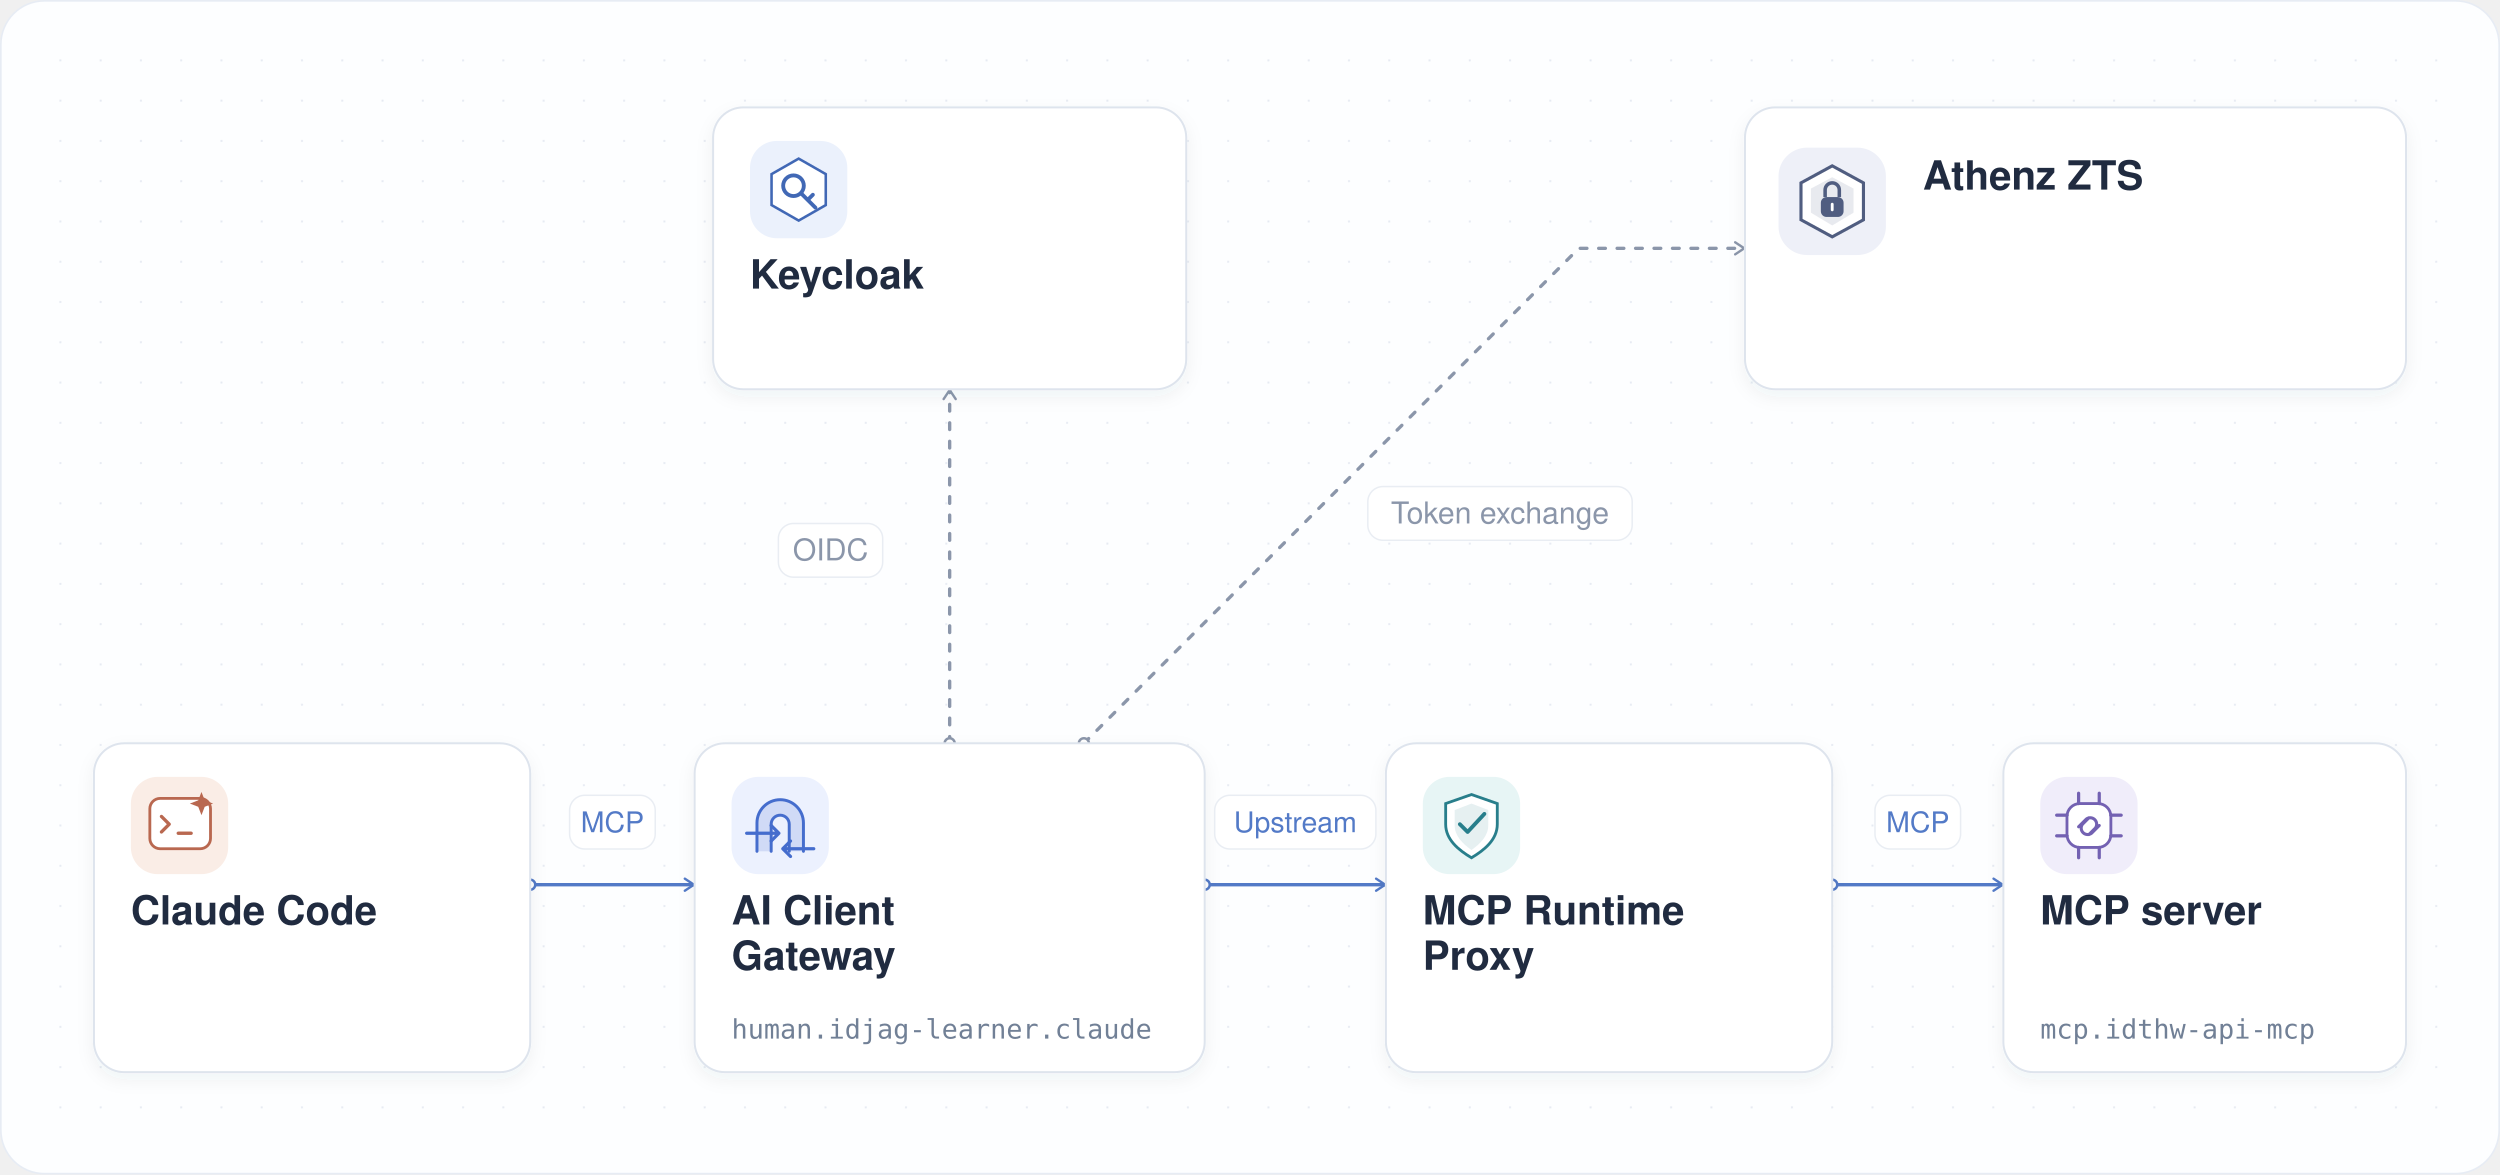
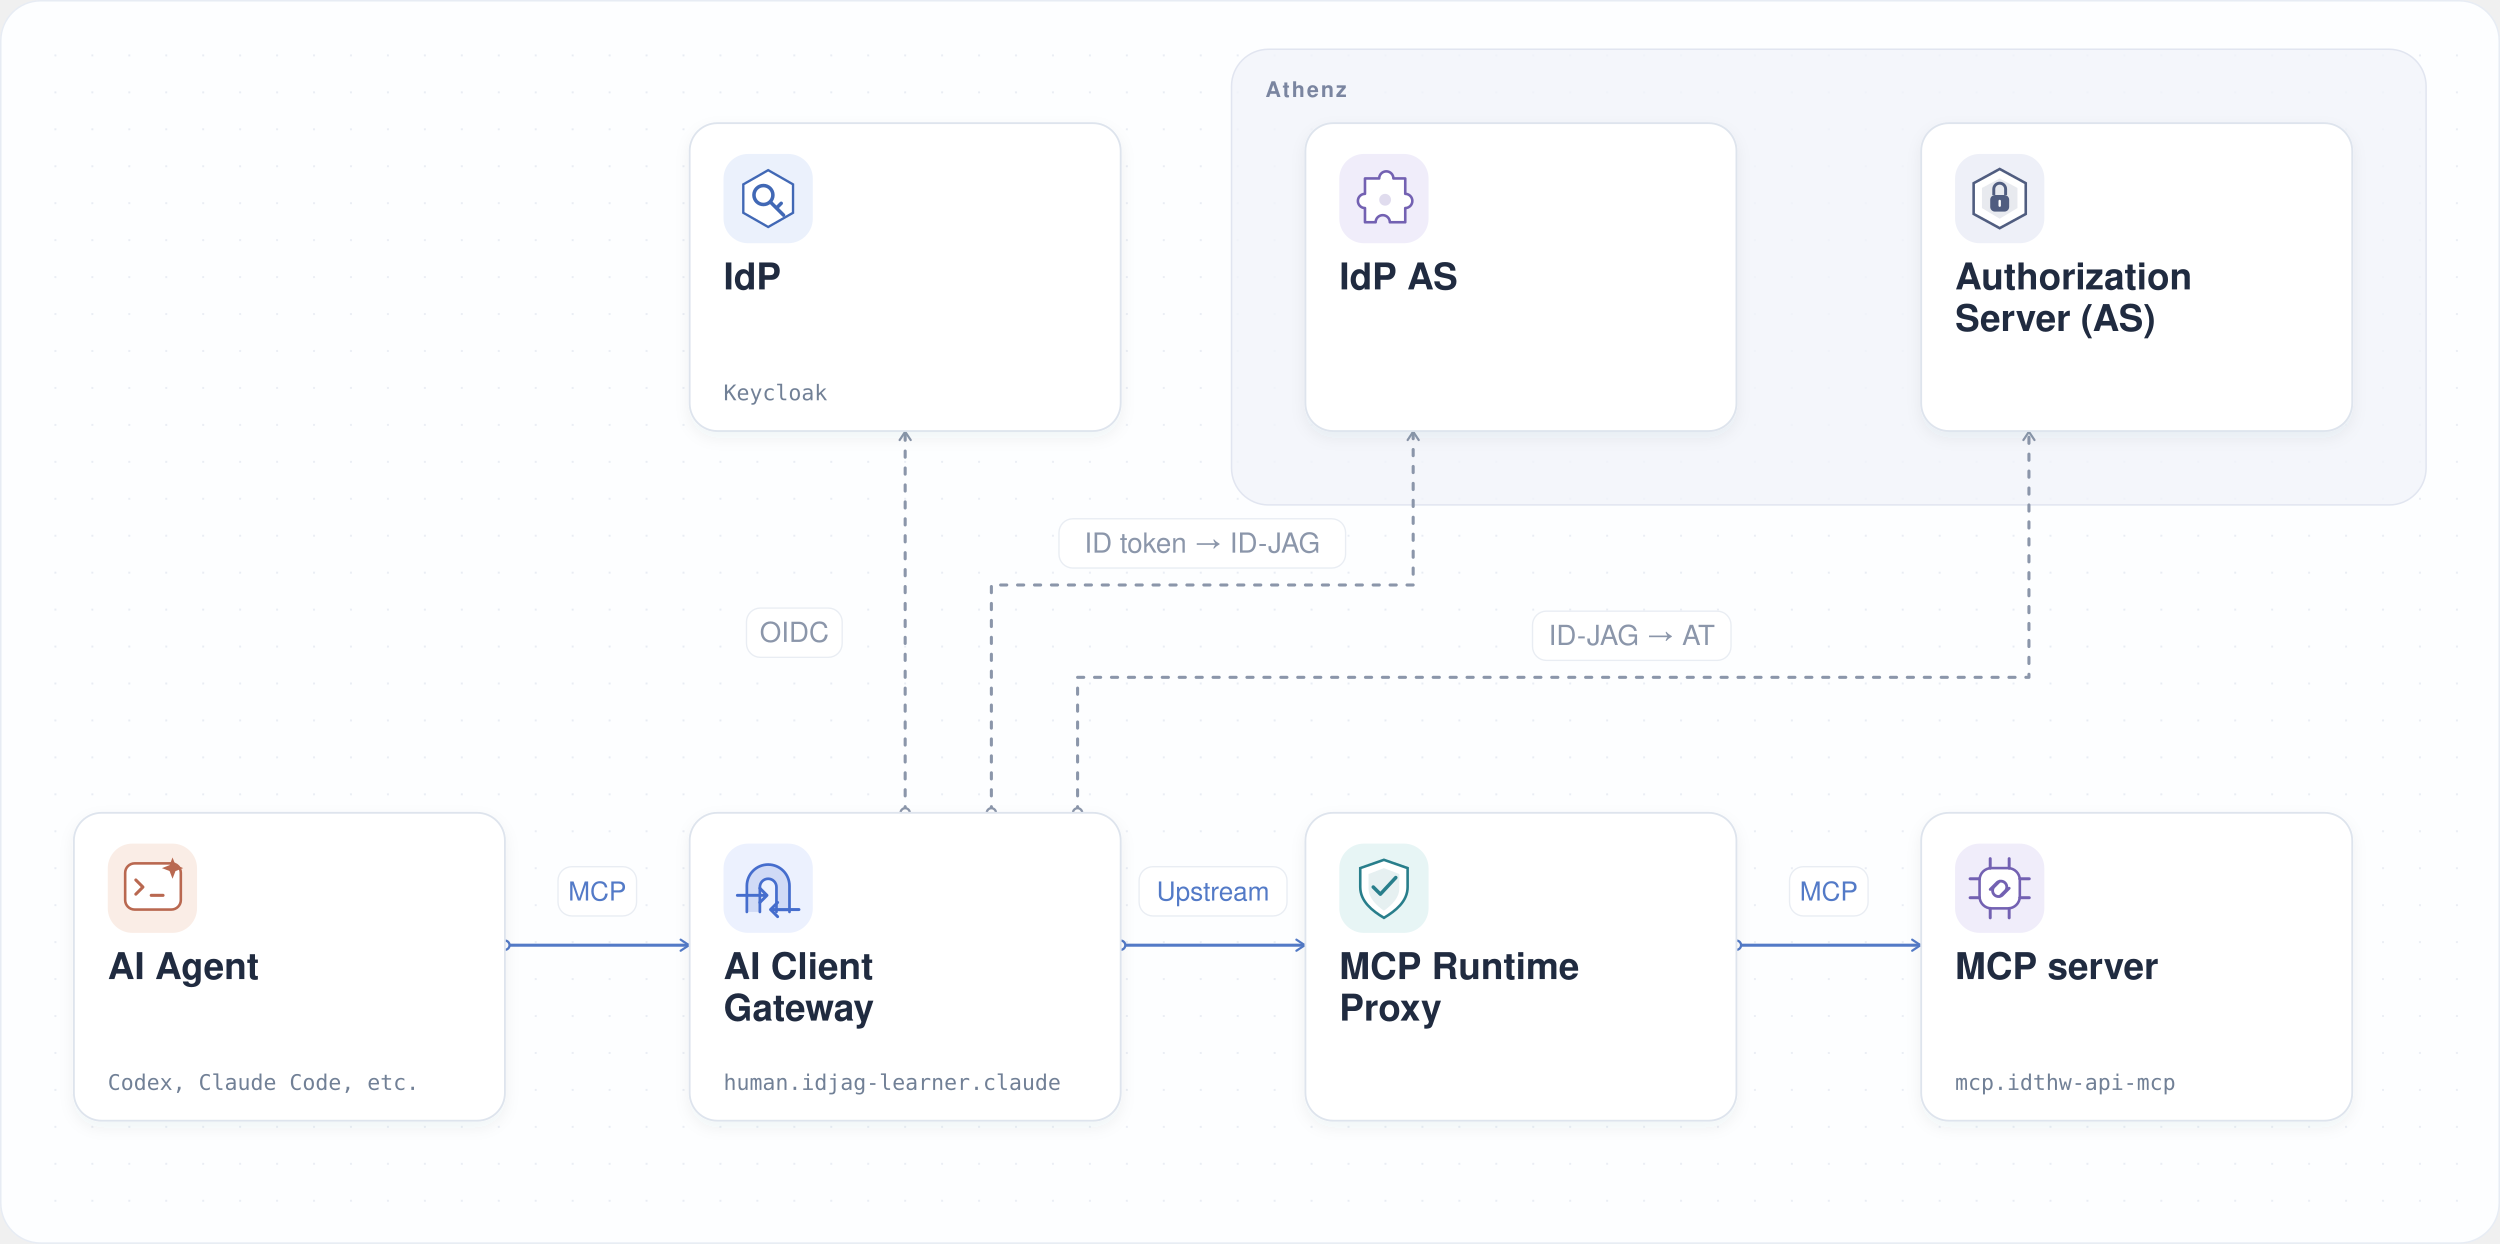
- <svg xmlns="http://www.w3.org/2000/svg" width="1490" height="700" viewBox="0 0 1490 700" role="img" aria-labelledby="title desc">
+ <svg xmlns="http://www.w3.org/2000/svg" width="1624" height="808" viewBox="0 0 1624 808" role="img" aria-labelledby="title desc">
  <defs>
    <marker id="arrow-blue" viewBox="0 0 10 10" refX="8.5" refY="5" markerWidth="9" markerHeight="9" markerUnits="userSpaceOnUse" orient="auto">
      <path d="m2 1 6 4-6 4" fill="none" stroke="#537AC7" stroke-width="1.6" stroke-linecap="round" stroke-linejoin="round" />
    </marker>
    <marker id="arrow-green" viewBox="0 0 10 10" refX="8.5" refY="5" markerWidth="9" markerHeight="9" markerUnits="userSpaceOnUse" orient="auto">
      <path d="m2 1 6 4-6 4" fill="none" stroke="#428B76" stroke-width="1.6" stroke-linecap="round" stroke-linejoin="round" />
    </marker>
    <marker id="arrow-red" viewBox="0 0 10 10" refX="8.5" refY="5" markerWidth="9" markerHeight="9" markerUnits="userSpaceOnUse" orient="auto">
      <path d="m2 1 6 4-6 4" fill="none" stroke="#C46864" stroke-width="1.6" stroke-linecap="round" stroke-linejoin="round" />
    </marker>
    <marker id="arrow-gray" viewBox="0 0 10 10" refX="8.5" refY="5" markerWidth="9" markerHeight="9" markerUnits="userSpaceOnUse" orient="auto">
      <path d="m2 1 6 4-6 4" fill="none" stroke="#8B96AA" stroke-width="1.6" stroke-linecap="round" stroke-linejoin="round" />
    </marker>
    <marker id="arrow-purple" viewBox="0 0 10 10" refX="8.5" refY="5" markerWidth="9" markerHeight="9" markerUnits="userSpaceOnUse" orient="auto">
      <path d="m2 1 6 4-6 4" fill="none" stroke="#8770B1" stroke-width="1.6" stroke-linecap="round" stroke-linejoin="round" />
    </marker>
    <g id="access-token-key" transform="rotate(42 22 22)">
      <path d="M19 15h6v12h5v5h-5v8h-6Z" fill="currentColor" />
      <circle cx="22" cy="10" r="9" fill="currentColor" />
      <circle cx="22" cy="9" r="3.2" fill="white" />
      <path d="M16 8a6 6 0 0 1 9-3M20.5 20v15" fill="none" stroke="white" stroke-opacity=".48" stroke-width="1.4" stroke-linecap="round" />
    </g>
    <filter id="card-shadow" x="-12%" y="-18%" width="124%" height="148%">
      <feDropShadow dx="0" dy="4" stdDeviation="5" flood-color="#253B68" flood-opacity=".055" />
    </filter>
    <pattern id="grid" width="24" height="24" patternUnits="userSpaceOnUse">
      <circle cx="12" cy="12" r=".7" fill="#C9D2E2" opacity=".38" />
    </pattern>
  </defs>
-   <rect x=".5" y=".5" width="1489" height="699" rx="26" fill="#FDFEFF" stroke="#E7ECF4" />
-   <rect x="20" y="20" width="1450" height="660" rx="18" fill="url(#grid)" />
+   <rect x=".5" y=".5" width="1623" height="807" rx="26" fill="#FDFEFF" stroke="#E7ECF4" />
+   <rect x="20" y="20" width="1584" height="768" rx="18" fill="url(#grid)" />
  <g font-family="Avenir Next, Avenir, Segoe UI, Helvetica, Arial, sans-serif">
-     <path d="M566 443 L566 232" fill="none" stroke="#8B96AA" stroke-width="2" stroke-linecap="round" stroke-linejoin="round" stroke-dasharray="4 7" marker-end="url(#arrow-gray)" />
-     <circle cx="566" cy="443" r="3" fill="white" stroke="#8B96AA" stroke-width="1.5" />
-     <path d="M646 443 L941 148 L1040 148" fill="none" stroke="#8B96AA" stroke-width="2" stroke-linecap="round" stroke-linejoin="round" stroke-dasharray="4 7" marker-end="url(#arrow-gray)" />
-     <circle cx="646" cy="443" r="3" fill="white" stroke="#8B96AA" stroke-width="1.5" />
-     <path d="M316 527.28 L414 527.28" fill="none" stroke="#537AC7" stroke-width="2" stroke-linecap="round" stroke-linejoin="round" marker-end="url(#arrow-blue)" />
-     <circle cx="316" cy="527.28" r="3" fill="white" stroke="#537AC7" stroke-width="1.5" />
-     <path d="M718 527.28 L826 527.28" fill="none" stroke="#537AC7" stroke-width="2" stroke-linecap="round" stroke-linejoin="round" marker-end="url(#arrow-blue)" />
-     <circle cx="718" cy="527.28" r="3" fill="white" stroke="#537AC7" stroke-width="1.5" />
-     <path d="M1092 527.28 L1194 527.28" fill="none" stroke="#537AC7" stroke-width="2" stroke-linecap="round" stroke-linejoin="round" marker-end="url(#arrow-blue)" />
-     <circle cx="1092" cy="527.28" r="3" fill="white" stroke="#537AC7" stroke-width="1.5" />
+     <rect data-group="Athenz" x="800" y="32" width="776" height="296" rx="24" fill="#F1F3FA" fill-opacity=".8" stroke="#E1E5F0" stroke-width="1" />
+     <text x="822" y="63" fill="#7A85A0" font-size="14" font-weight="600" text-anchor="start" letter-spacing="1.3">Athenz</text>
+     <path d="M588 528 L588 280" fill="none" stroke="#8B96AA" stroke-width="2" stroke-linecap="round" stroke-linejoin="round" stroke-dasharray="4 7" marker-end="url(#arrow-gray)" />
+     <circle cx="588" cy="528" r="3" fill="white" stroke="#8B96AA" stroke-width="1.5" />
+     <path d="M644 528 L644 380 L918 380 L918 280" fill="none" stroke="#8B96AA" stroke-width="2" stroke-linecap="round" stroke-linejoin="round" stroke-dasharray="4 7" marker-end="url(#arrow-gray)" />
+     <circle cx="644" cy="528" r="3" fill="white" stroke="#8B96AA" stroke-width="1.5" />
+     <path d="M700 528 L700 440 L1318 440 L1318 280" fill="none" stroke="#8B96AA" stroke-width="2" stroke-linecap="round" stroke-linejoin="round" stroke-dasharray="4 7" marker-end="url(#arrow-gray)" />
+     <circle cx="700" cy="528" r="3" fill="white" stroke="#8B96AA" stroke-width="1.5" />
+     <path d="M328 614 L448 614" fill="none" stroke="#537AC7" stroke-width="2" stroke-linecap="round" stroke-linejoin="round" marker-end="url(#arrow-blue)" />
+     <circle cx="328" cy="614" r="3" fill="white" stroke="#537AC7" stroke-width="1.5" />
+     <path d="M728 614 L848 614" fill="none" stroke="#537AC7" stroke-width="2" stroke-linecap="round" stroke-linejoin="round" marker-end="url(#arrow-blue)" />
+     <circle cx="728" cy="614" r="3" fill="white" stroke="#537AC7" stroke-width="1.5" />
+     <path d="M1128 614 L1248 614" fill="none" stroke="#537AC7" stroke-width="2" stroke-linecap="round" stroke-linejoin="round" marker-end="url(#arrow-blue)" />
+     <circle cx="1128" cy="614" r="3" fill="white" stroke="#537AC7" stroke-width="1.5" />
    <g data-component="idp">
-       <rect x="425" y="64" width="282" height="168" rx="18" fill="white" stroke="#DEE4ED" stroke-width="1.2" filter="url(#card-shadow)" />
-       <rect x="447" y="84" width="58" height="58" rx="16" fill="#EBF1FC" />
-       <g transform="translate(456 93) scale(0.7692308)" color="#4168B5">
+       <rect x="448" y="80" width="280" height="200" rx="18" fill="white" stroke="#DEE4ED" stroke-width="1.2" filter="url(#card-shadow)" />
+       <rect x="470" y="100" width="58" height="58" rx="16" fill="#EBF1FC" />
+       <g transform="translate(479 109) scale(0.7692308)" color="#4168B5">
        <path d="M26 2 47 14v24L26 50 5 38V14Z" fill="white" stroke="currentColor" stroke-width="2" />
        <circle cx="22" cy="23" r="8" fill="none" stroke="currentColor" stroke-width="3" />
        <path d="m28 29 11 11m-6-6 4-4" fill="none" stroke="currentColor" stroke-width="3" stroke-linecap="round" />
      </g>
-       <text x="447" y="172" fill="#202B40" font-size="24" font-weight="600" text-anchor="start">Keycloak</text>
+       <text x="470" y="188" fill="#202B40" font-size="24" font-weight="600" text-anchor="start">IdP</text>
+       <text x="470" y="260" fill="#718096" font-size="14" font-weight="500" text-anchor="start" font-family="Menlo, Consolas, monospace">Keycloak</text>
    </g>
-     <g data-component="zts">
-       <rect x="1040" y="64" width="394" height="168" rx="18" fill="white" stroke="#DEE4ED" stroke-width="1.2" filter="url(#card-shadow)" />
-       <rect x="1060" y="88" width="64" height="64" rx="17" fill="#EEF0F8" />
-       <g transform="translate(1070 98) scale(0.8461538)" color="#505D80">
+     <g data-component="idp-as">
+       <rect x="848" y="80" width="280" height="200" rx="18" fill="white" stroke="#DEE4ED" stroke-width="1.2" filter="url(#card-shadow)" />
+       <rect x="870" y="100" width="58" height="58" rx="16" fill="#F0EDFA" />
+       <g transform="translate(879 109) scale(0.7692308)" color="#7361B2">
+         <path d="M10 9h12a6 6 0 1 1 12 0h10v13a6 6 0 1 1 0 12v12H31a6 6 0 1 0-12 0h-9V34a6 6 0 1 1 0-12Z" fill="white" stroke="currentColor" stroke-width="2.2" stroke-linejoin="round" />
+         <circle cx="27" cy="27" r="5" fill="currentColor" opacity=".22" />
+       </g>
+       <text x="870" y="188" fill="#202B40" font-size="24" font-weight="600" text-anchor="start">IdP AS</text>
+     </g>
+     <g data-component="as">
+       <rect x="1248" y="80" width="280" height="200" rx="18" fill="white" stroke="#DEE4ED" stroke-width="1.2" filter="url(#card-shadow)" />
+       <rect x="1270" y="100" width="58" height="58" rx="16" fill="#EEF0F8" />
+       <g transform="translate(1279 109) scale(0.7692308)" color="#505D80">
        <path d="m26 1 22 12v26L26 51 4 39V13Z" fill="white" stroke="currentColor" stroke-width="2.2" />
        <path d="m26 9 15 8v17L26 43l-15-9V17Z" fill="currentColor" opacity=".13" />
        <rect x="18" y="23" width="16" height="14" rx="4" fill="currentColor" />
        <path d="M21 23v-5a5 5 0 0 1 10 0v5" fill="none" stroke="currentColor" stroke-width="2.5" />
        <path d="M26 28v4" stroke="white" stroke-width="2" stroke-linecap="round" />
      </g>
-       <text x="1146" y="113" fill="#202B40" font-size="24" font-weight="600" text-anchor="start">Athenz ZTS</text>
+       <text x="1270" y="188" fill="#202B40" font-size="24" font-weight="600" text-anchor="start">Authorization</text>
+       <text x="1270" y="215" fill="#202B40" font-size="24" font-weight="600" text-anchor="start">Server (AS)</text>
    </g>
    <g data-component="client">
-       <rect x="56" y="443" width="260" height="196" rx="18" fill="white" stroke="#DEE4ED" stroke-width="1.2" filter="url(#card-shadow)" />
-       <rect x="78" y="463" width="58" height="58" rx="16" fill="#FAEDE6" />
-       <g transform="translate(87 472) scale(0.7692308)" color="#B96850">
+       <rect x="48" y="528" width="280" height="200" rx="18" fill="white" stroke="#DEE4ED" stroke-width="1.2" filter="url(#card-shadow)" />
+       <rect x="70" y="548" width="58" height="58" rx="16" fill="#FAEDE6" />
+       <g transform="translate(79 557) scale(0.7692308)" color="#B96850">
        <rect x="3" y="5" width="47" height="39" rx="8" fill="white" stroke="currentColor" stroke-width="2.2" />
        <path d="m12 19 6 6-6 6m13 1h10" fill="none" stroke="currentColor" stroke-width="2.6" stroke-linecap="round" stroke-linejoin="round" />
        <path d="m43 0 2.5 6.5L52 9l-6.5 2.5L43 18l-2.5-6.5L34 9l6.5-2.5Z" fill="currentColor" />
      </g>
-       <text x="78" y="551" fill="#202B40" font-size="24" font-weight="600" text-anchor="start">Claude Code</text>
+       <text x="70" y="636" fill="#202B40" font-size="24" font-weight="600" text-anchor="start">AI Agent</text>
+       <text x="70" y="708" fill="#718096" font-size="14" font-weight="500" text-anchor="start" font-family="Menlo, Consolas, monospace">Codex, Claude Code, etc.</text>
    </g>
    <g data-component="gateway">
-       <rect x="414" y="443" width="304" height="196" rx="18" fill="white" stroke="#DEE4ED" stroke-width="1.2" filter="url(#card-shadow)" />
-       <rect x="436" y="463" width="58" height="58" rx="16" fill="#ECF1FE" />
-       <g transform="translate(445 472) scale(0.7692308)" color="#456DCD">
+       <rect x="448" y="528" width="280" height="200" rx="18" fill="white" stroke="#DEE4ED" stroke-width="1.2" filter="url(#card-shadow)" />
+       <rect x="470" y="548" width="58" height="58" rx="16" fill="#ECF1FE" />
+       <g transform="translate(479 557) scale(0.7692308)" color="#456DCD">
        <path d="M8 46V24a18 18 0 0 1 36 0v22H33V25a7 7 0 0 0-14 0v21Z" fill="currentColor" opacity=".17" />
        <path d="M8 46V24a18 18 0 0 1 36 0v22M19 46V25a7 7 0 0 1 14 0v21" fill="none" stroke="currentColor" stroke-width="2.3" stroke-linecap="round" />
        <path d="M0 32h25m-6-6 6 6-6 6m33 6H28m6-6-6 6 6 6" fill="none" stroke="currentColor" stroke-width="2.5" stroke-linecap="round" stroke-linejoin="round" />
      </g>
-       <text x="436" y="551" fill="#202B40" font-size="24" font-weight="600" text-anchor="start">AI Client</text>
-       <text x="436" y="578" fill="#202B40" font-size="24" font-weight="600" text-anchor="start">Gateway</text>
-       <text x="436" y="619" fill="#718096" font-size="16" font-weight="500" text-anchor="start" font-family="Menlo, Consolas, monospace">human.idjag-learner.claude</text>
+       <text x="470" y="636" fill="#202B40" font-size="24" font-weight="600" text-anchor="start">AI Client</text>
+       <text x="470" y="663" fill="#202B40" font-size="24" font-weight="600" text-anchor="start">Gateway</text>
+       <text x="470" y="708" fill="#718096" font-size="14" font-weight="500" text-anchor="start" font-family="Menlo, Consolas, monospace">human.idjag-learner.claude</text>
    </g>
    <g data-component="proxy">
-       <rect x="826" y="443" width="266" height="196" rx="18" fill="white" stroke="#DEE4ED" stroke-width="1.2" filter="url(#card-shadow)" />
-       <rect x="848" y="463" width="58" height="58" rx="16" fill="#E7F5F5" />
-       <g transform="translate(857 472) scale(0.7692308)" color="#287E8B">
+       <rect x="848" y="528" width="280" height="200" rx="18" fill="white" stroke="#DEE4ED" stroke-width="1.2" filter="url(#card-shadow)" />
+       <rect x="870" y="548" width="58" height="58" rx="16" fill="#E7F5F5" />
+       <g transform="translate(879 557) scale(0.7692308)" color="#287E8B">
        <path d="m26 2 20 7v16c0 12-10 20-20 26C16 45 6 37 6 25V9Z" fill="white" stroke="currentColor" stroke-width="2.2" />
        <path d="m26 9 13 5v12c0 8-6 14-13 19-7-5-13-11-13-19V14Z" fill="currentColor" opacity=".12" />
        <path d="m17 25 6 6 13-14" fill="none" stroke="currentColor" stroke-width="3" stroke-linecap="round" stroke-linejoin="round" />
      </g>
-       <text x="848" y="551" fill="#202B40" font-size="24" font-weight="600" text-anchor="start">MCP Runtime</text>
-       <text x="848" y="578" fill="#202B40" font-size="24" font-weight="600" text-anchor="start">Proxy</text>
+       <text x="870" y="636" fill="#202B40" font-size="24" font-weight="600" text-anchor="start">MCP Runtime</text>
+       <text x="870" y="663" fill="#202B40" font-size="24" font-weight="600" text-anchor="start">Proxy</text>
    </g>
    <g data-component="mcp">
-       <rect x="1194" y="443" width="240" height="196" rx="18" fill="white" stroke="#DEE4ED" stroke-width="1.2" filter="url(#card-shadow)" />
-       <rect x="1216" y="463" width="58" height="58" rx="16" fill="#F0EDFA" />
-       <g transform="translate(1225 472) scale(0.7692308)" color="#7361B2">
+       <rect x="1248" y="528" width="280" height="200" rx="18" fill="white" stroke="#DEE4ED" stroke-width="1.2" filter="url(#card-shadow)" />
+       <rect x="1270" y="548" width="58" height="58" rx="16" fill="#F0EDFA" />
+       <g transform="translate(1279 557) scale(0.7692308)" color="#7361B2">
        <rect x="9" y="9" width="34" height="34" rx="10" fill="white" stroke="currentColor" stroke-width="2.2" />
        <path d="M18 1v8m16-8v8M18 43v8m16-8v8M1 18h8m-8 16h8m34-16h8m-8 16h8" stroke="currentColor" stroke-width="2.5" stroke-linecap="round" />
        <path d="m18 27 6-6a5 5 0 0 1 7 7l-5 5m8-7-6 6a5 5 0 0 1-7-7l5-5" fill="none" stroke="currentColor" stroke-width="2.4" stroke-linecap="round" />
      </g>
-       <text x="1216" y="551" fill="#202B40" font-size="24" font-weight="600" text-anchor="start">MCP server</text>
-       <text x="1216" y="619" fill="#718096" font-size="16" font-weight="500" text-anchor="start" font-family="Menlo, Consolas, monospace">mcp.idthw-api-mcp</text>
+       <text x="1270" y="636" fill="#202B40" font-size="24" font-weight="600" text-anchor="start">MCP server</text>
+       <text x="1270" y="708" fill="#718096" font-size="14" font-weight="500" text-anchor="start" font-family="Menlo, Consolas, monospace">mcp.idthw-api-mcp</text>
    </g>
    <g>
-       <rect x="463.92" y="312" width="62.16" height="32" rx="9" fill="#FFFFFF" stroke="#E9EDF3" stroke-width=".9" />
-       <text x="495" y="334" fill="#8B96AA" font-size="18" font-weight="500" text-anchor="middle">OIDC</text>
+       <rect x="484.92" y="395" width="62.16" height="32" rx="9" fill="#FFFFFF" stroke="#E9EDF3" stroke-width=".9" />
+       <text x="516" y="417" fill="#8B96AA" font-size="18" font-weight="500" text-anchor="middle">OIDC</text>
    </g>
    <g>
-       <rect x="815.22" y="290" width="157.56" height="32" rx="9" fill="#FFFFFF" stroke="#E9EDF3" stroke-width=".9" />
-       <text x="894" y="312" fill="#8B96AA" font-size="18" font-weight="500" text-anchor="middle">Token exchange</text>
+       <rect x="687.91" y="337" width="186.18" height="32" rx="9" fill="#FFFFFF" stroke="#E9EDF3" stroke-width=".9" />
+       <text x="781" y="359" fill="#8B96AA" font-size="18" font-weight="500" text-anchor="middle">ID token → ID-JAG</text>
    </g>
    <g>
-       <rect x="339.485" y="474" width="51.03" height="32" rx="9" fill="#FFFFFF" stroke="#E9EDF3" stroke-width=".9" />
-       <text x="365" y="496" fill="#537AC7" font-size="17" font-weight="500" text-anchor="middle">MCP</text>
+       <rect x="995.53" y="397" width="128.94" height="32" rx="9" fill="#FFFFFF" stroke="#E9EDF3" stroke-width=".9" />
+       <text x="1060" y="419" fill="#8B96AA" font-size="18" font-weight="500" text-anchor="middle">ID-JAG → AT</text>
    </g>
    <g>
-       <rect x="723.96" y="474" width="96.08" height="32" rx="9" fill="#FFFFFF" stroke="#E9EDF3" stroke-width=".9" />
-       <text x="772" y="496" fill="#537AC7" font-size="17" font-weight="500" text-anchor="middle">Upstream</text>
+       <rect x="362.485" y="563" width="51.03" height="32" rx="9" fill="#FFFFFF" stroke="#E9EDF3" stroke-width=".9" />
+       <text x="388" y="585" fill="#537AC7" font-size="17" font-weight="500" text-anchor="middle">MCP</text>
    </g>
    <g>
-       <rect x="1117.485" y="474" width="51.03" height="32" rx="9" fill="#FFFFFF" stroke="#E9EDF3" stroke-width=".9" />
-       <text x="1143" y="496" fill="#537AC7" font-size="17" font-weight="500" text-anchor="middle">MCP</text>
+       <rect x="739.96" y="563" width="96.08" height="32" rx="9" fill="#FFFFFF" stroke="#E9EDF3" stroke-width=".9" />
+       <text x="788" y="585" fill="#537AC7" font-size="17" font-weight="500" text-anchor="middle">Upstream</text>
+     </g>
+     <g>
+       <rect x="1162.485" y="563" width="51.03" height="32" rx="9" fill="#FFFFFF" stroke="#E9EDF3" stroke-width=".9" />
+       <text x="1188" y="585" fill="#537AC7" font-size="17" font-weight="500" text-anchor="middle">MCP</text>
    </g>
  </g>
</svg>
